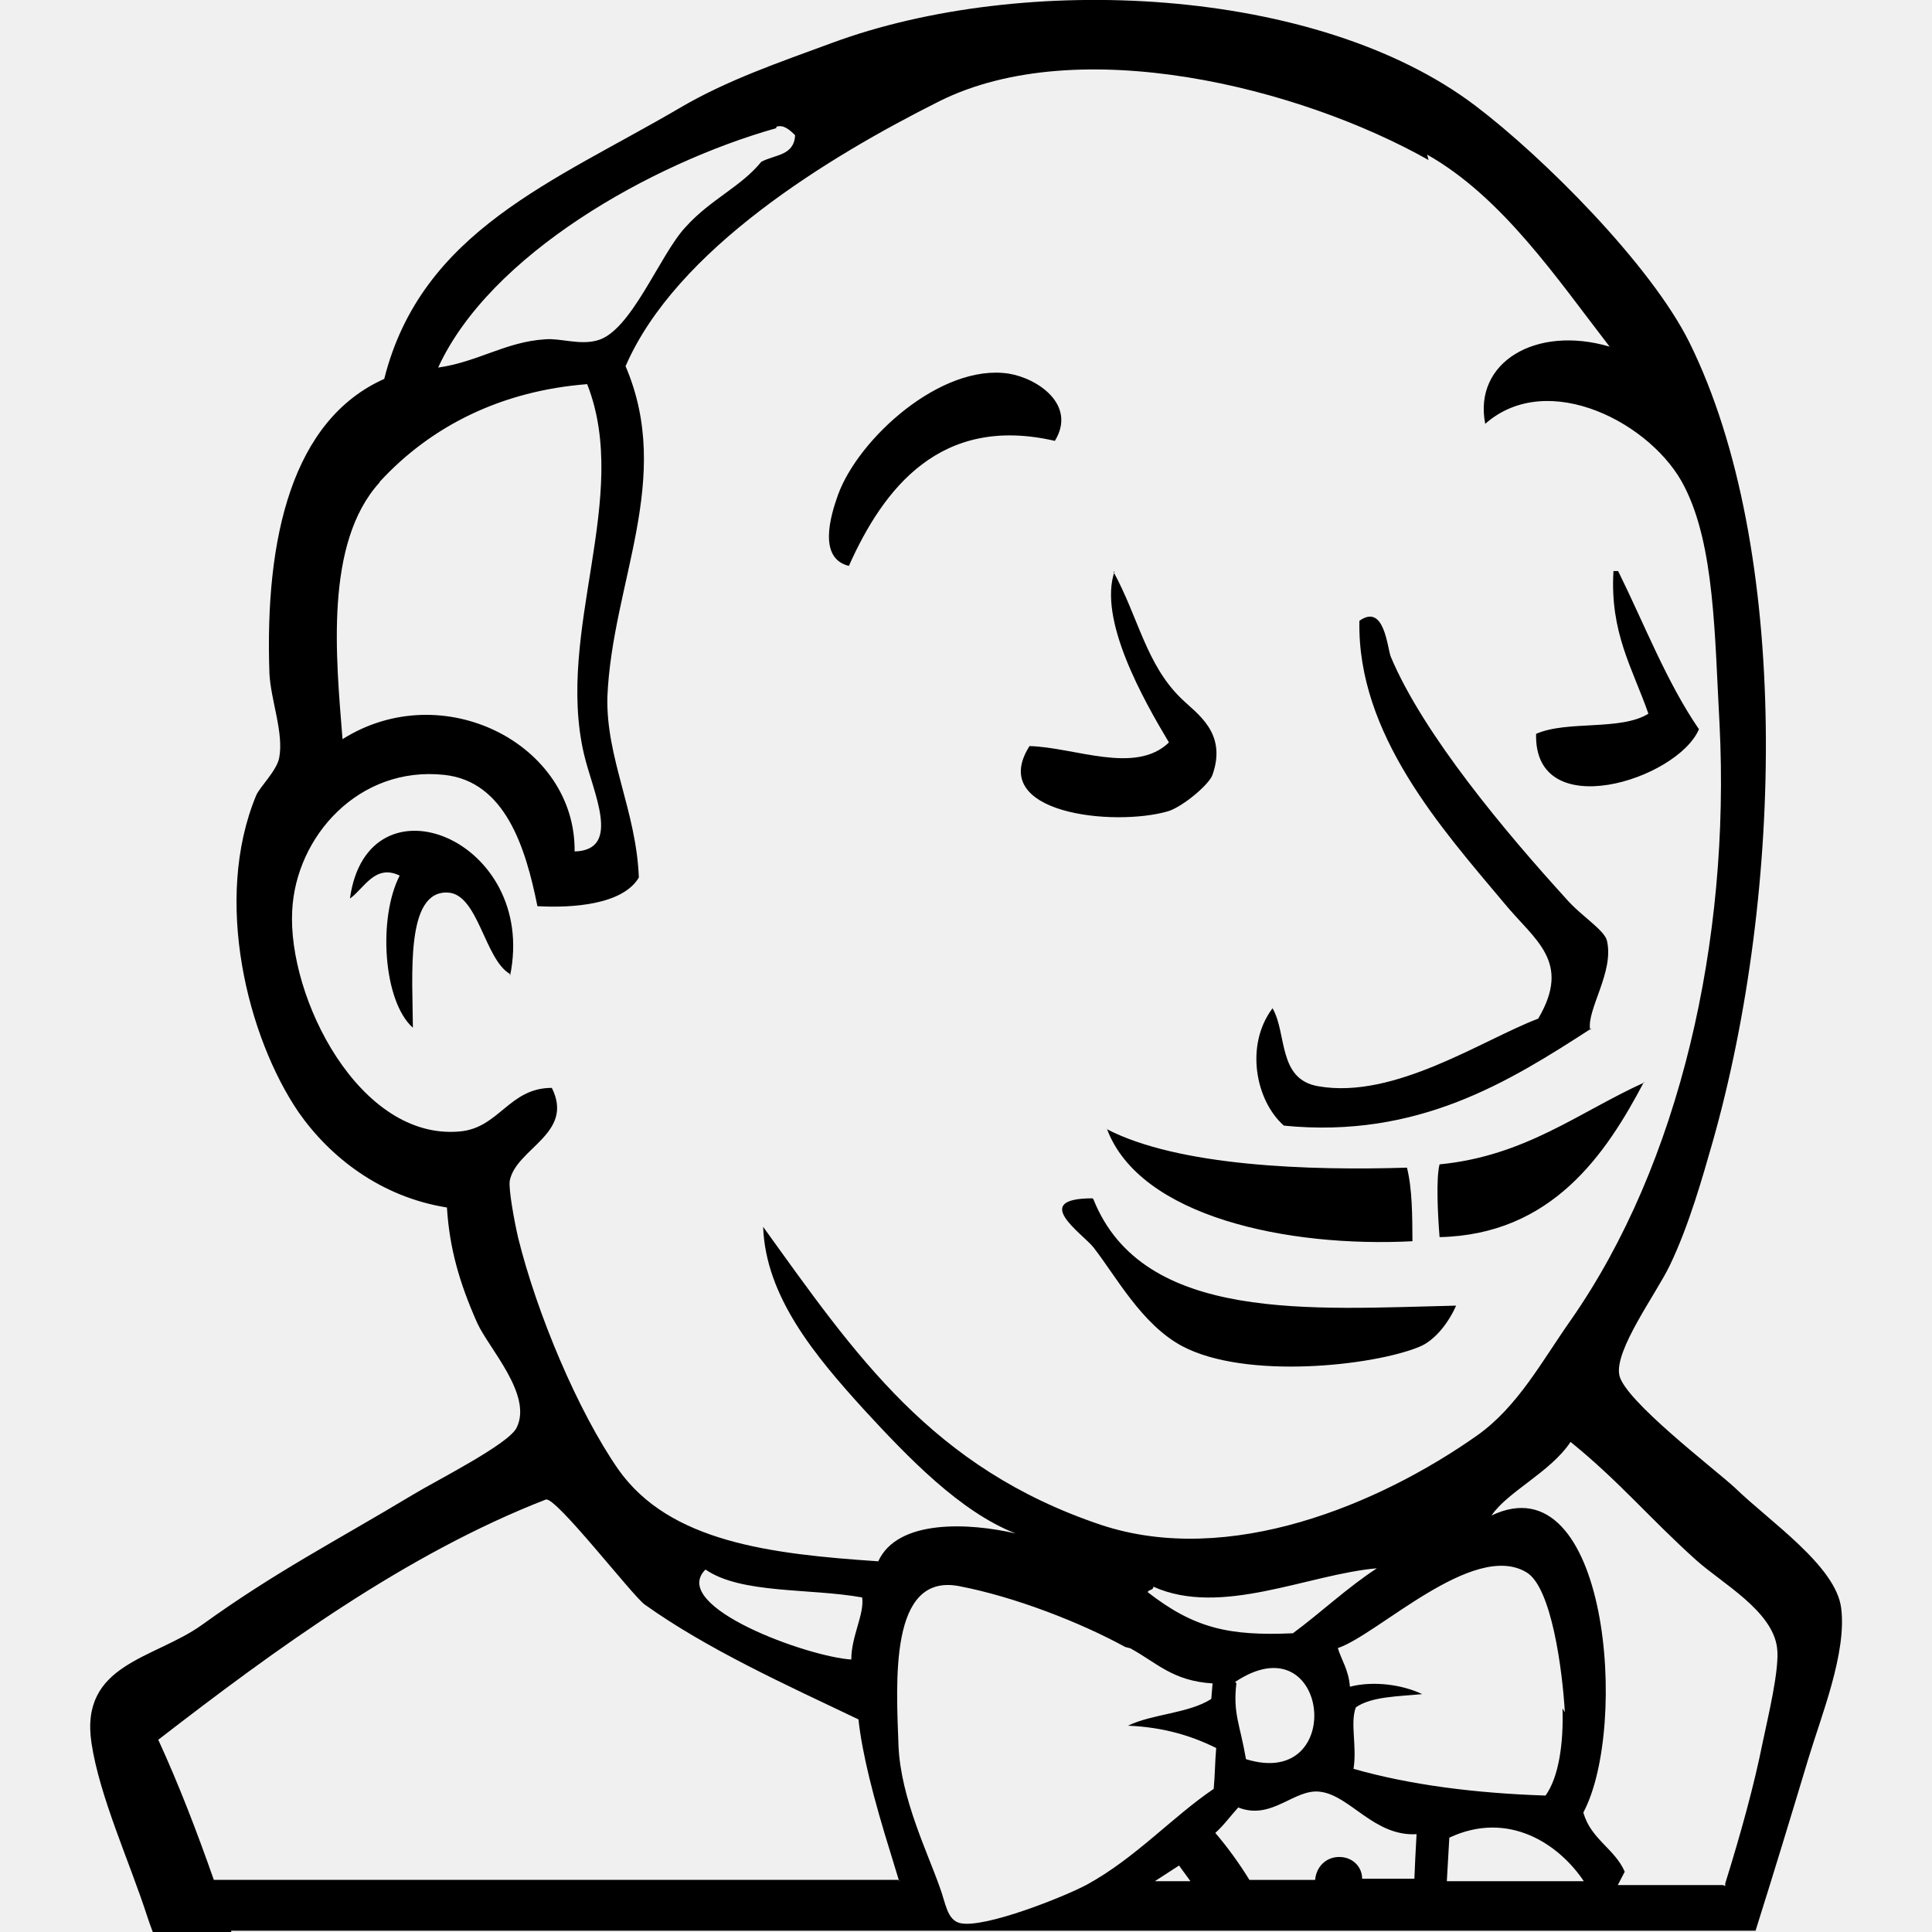
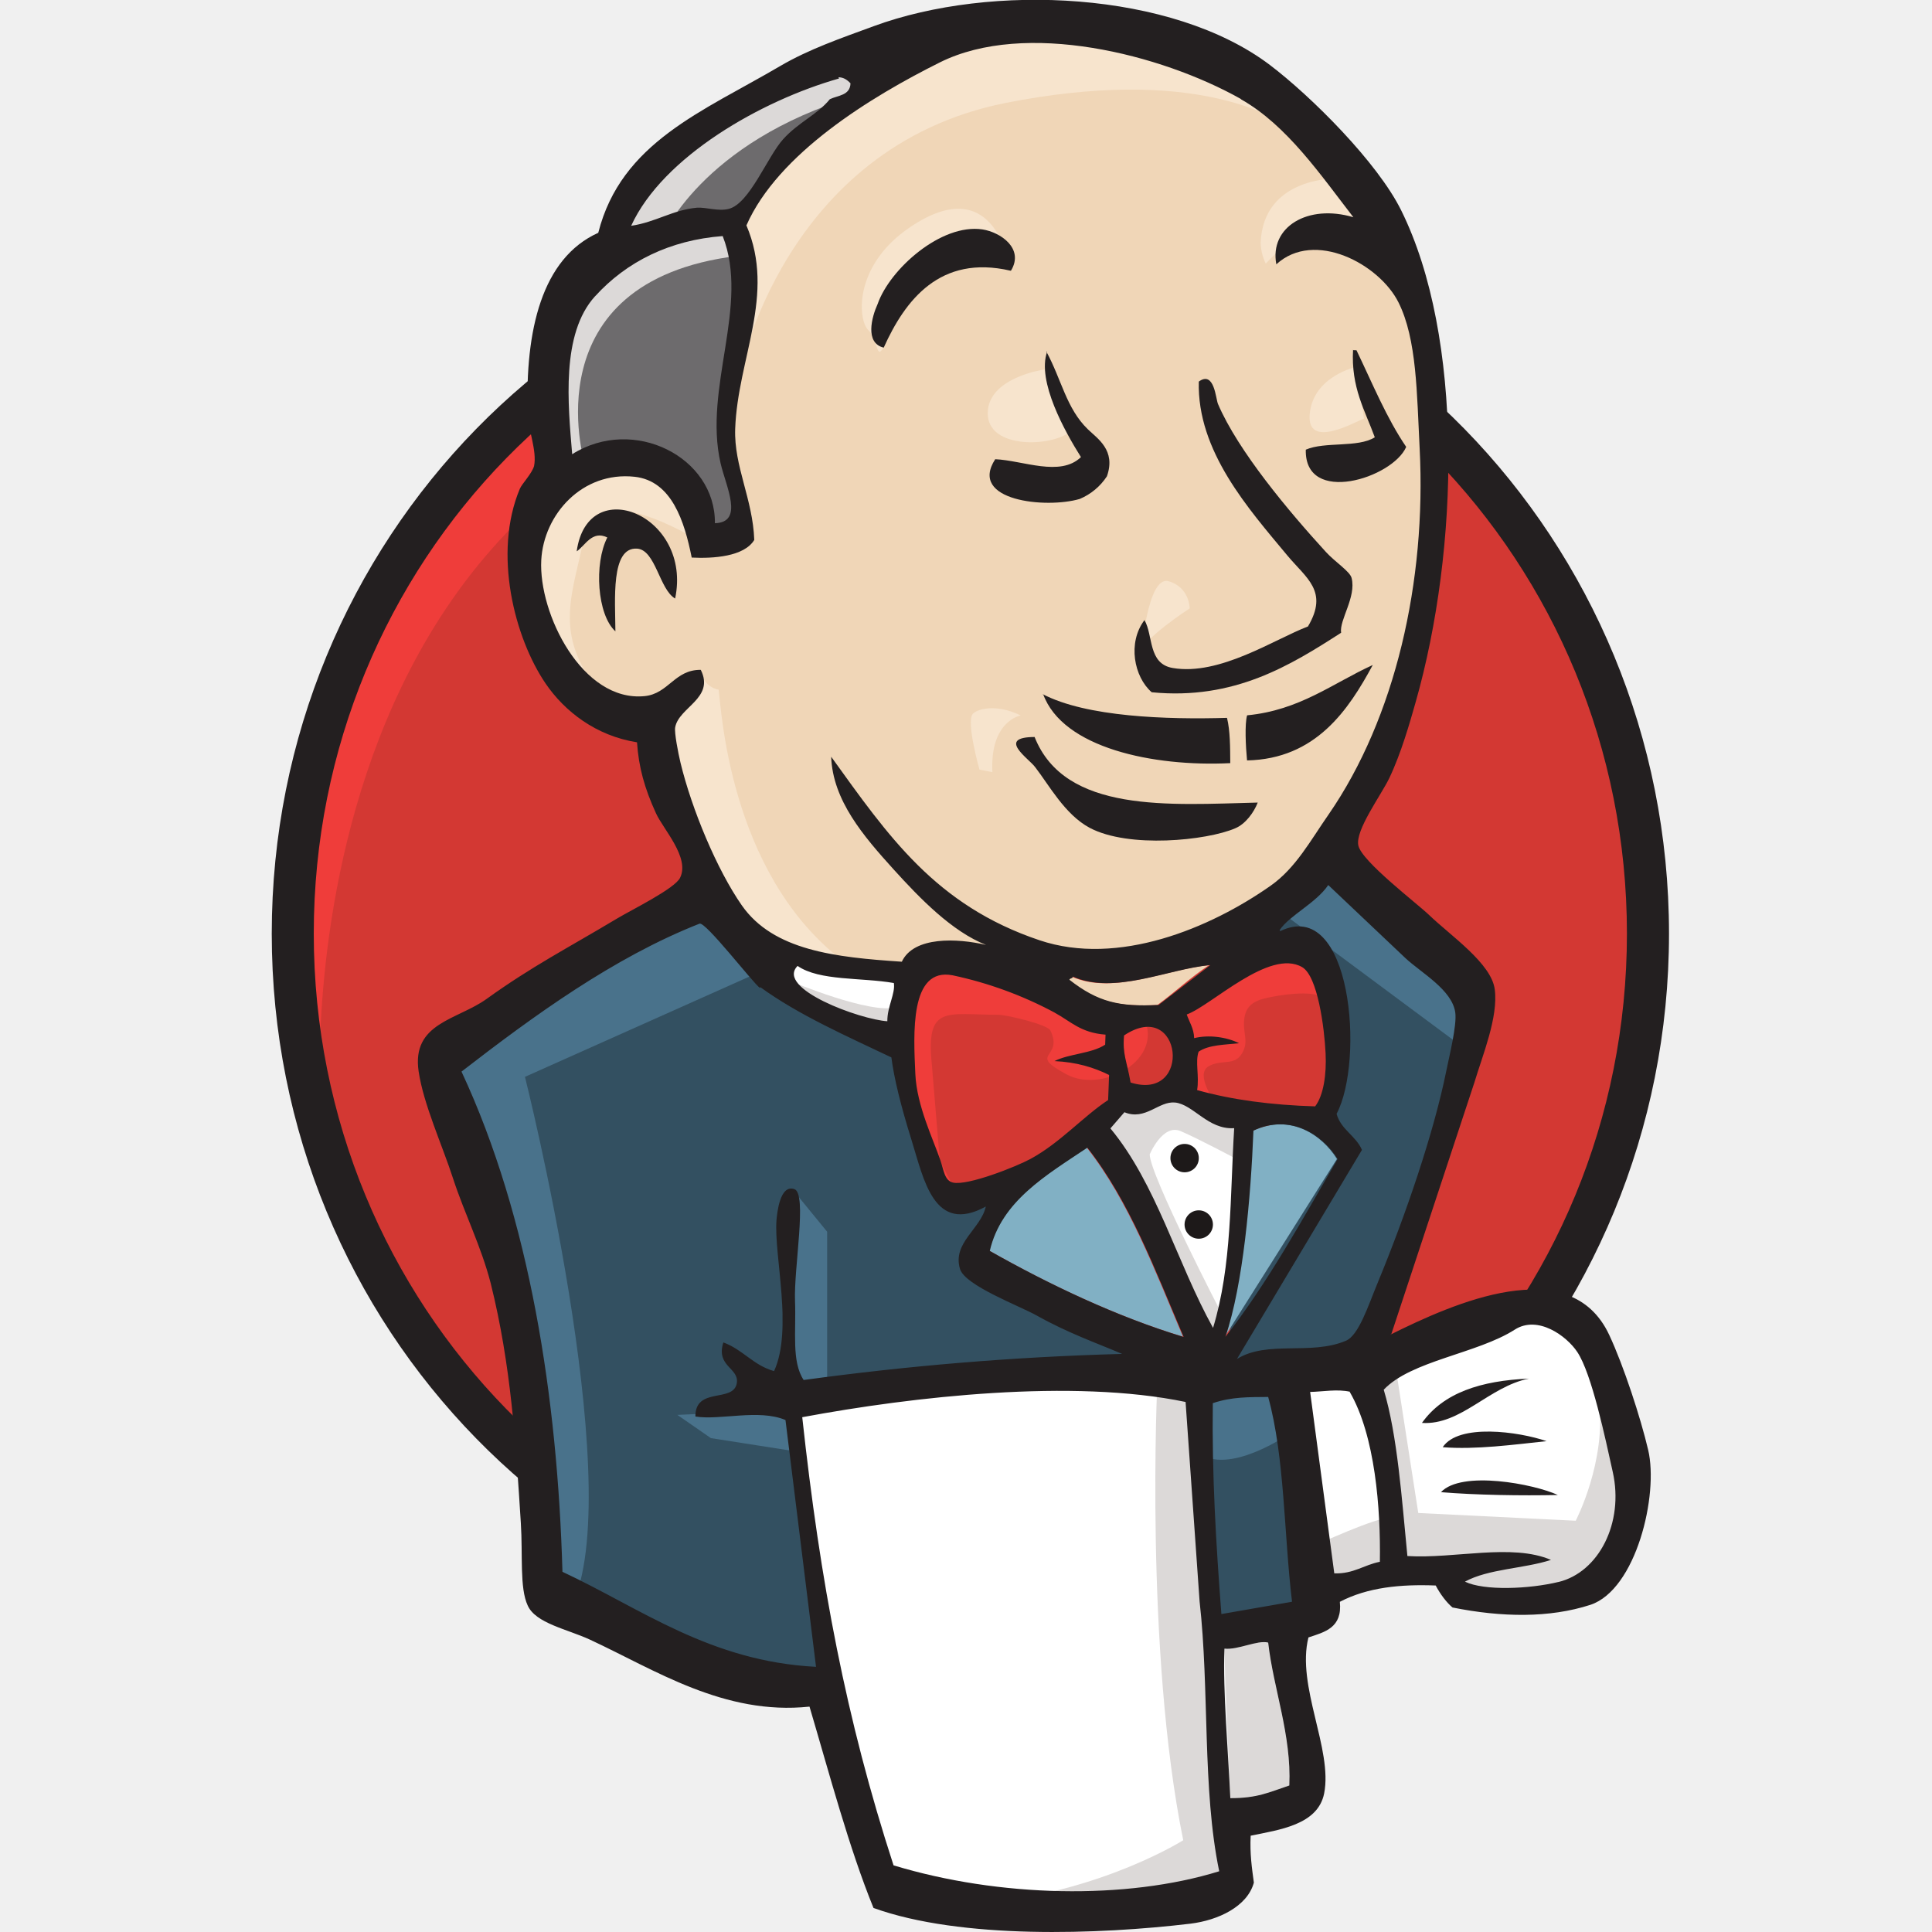
- <svg xmlns="http://www.w3.org/2000/svg" role="img" viewBox="0 0 24 24">
-   <path d="M2.873 24h-.975c-.025-.066-.049-.131-.07-.197-.215-.666-.594-1.49-.692-2.154-.146-.984.78-1.039 1.374-1.465.915-.66 1.635-1.025 2.627-1.621.295-.178 1.182-.623 1.281-.828.201-.408-.345-.982-.49-1.301-.225-.506-.345-.936-.376-1.434-.824-.131-1.455-.627-1.844-1.185-.63-.925-1.066-2.635-.525-3.936.045-.103.254-.305.285-.463.06-.309-.105-.72-.121-1.049-.06-1.692.285-3.15 1.426-3.66.463-1.84 2.113-2.453 3.673-3.367.581-.342 1.224-.562 1.89-.807 2.372-.877 6.028-.712 7.995.783.836.633 2.176 1.971 2.656 2.939 1.262 2.555 1.17 6.826.287 9.935-.121.421-.291 1.032-.533 1.533-.168.349-.689 1.05-.625 1.36.064.314 1.189 1.17 1.432 1.395.434.422 1.26.975 1.324 1.5.07.557-.248 1.336-.41 1.875-.217.721-.436 1.441-.654 2.131H2.871l.002.016zm11.104-3.541c-.545-.299-1.361-.621-2.065-.756-.869-.164-.779 1.188-.75 1.994.03.643.361 1.316.511 1.744.075.197.089.41.255.449.3.068 1.29-.326 1.575-.479.6-.328 1.064-.844 1.574-1.189.016-.17.016-.34.031-.508-.301-.148-.645-.258-1.096-.277.314-.15.75-.15 1.035-.332l.016-.193c-.496-.031-.689-.254-1.021-.436l-.065-.017zm7.455 2.936c.193-.619.359-1.221.465-1.752.059-.287.215-.918.178-1.176-.059-.459-.684-.799-1.004-1.086-.584-.525-.951-.975-1.561-1.469-.248.375-.779.615-.982.914 1.447-.689 1.709 2.625 1.141 3.689.09.33.391.451.514.736l-.086.166h1.289c.014 0 .031 0 .045.014l.001-.036zm-6.635-.012c-.049-.074-.1-.135-.15-.209l-.301.195h.451v.014zm2.771 0c.008-.209.018-.404.029-.598-.529.029-.824-.48-1.195-.527-.324-.045-.6.361-1.02.195-.096.105-.184.227-.285.316.154.18.295.375.424.584h.816c.014-.164.135-.285.299-.285.166 0 .285.121.285.27h.66l-.013.045zm2.116 0c-.314-.479-.947-.898-1.68-.555l-.031.541h1.711v.014zm-8.51 0l-.105-.344c-.225-.721-.359-1.26-.405-1.68-.914-.436-1.875-.871-2.654-1.426-.15-.105-1.109-1.35-1.23-1.305-1.739.676-3.359 1.859-4.814 2.984.256.557.48 1.141.69 1.74h8.505l.013.031zm8.265-2.113c-.029-.512-.164-1.561-.48-1.74-.66-.391-1.846.779-2.34.943.045.15.135.271.15.48.285-.074.645-.029.898.092-.299.029-.629.029-.824.164-.074.195.016.48-.029.764.689.197 1.5.303 2.385.332.164-.227.225-.645.211-1.082l.029.047zm-4.08-.36c-.045.375.045.51.119.943 1.26.391 1.035-1.74-.135-.959l.016.016zM8.761 19.5c-.45.457 1.271 1.082 1.814 1.115 0-.291.165-.564.135-.771-.649-.117-1.502-.041-1.945-.346l-.004.002zm5.565.215c0 .043-.061.029-.068.064.58.451 1.014.545 1.803.51.354-.262.67-.563 1.043-.807-.855.074-1.932.607-2.775.229l-.003.004zm3.42-17.727c-1.605-.906-4.35-1.591-6.076-.731-1.38.692-3.27 1.841-3.899 3.292.6 1.402-.166 2.686-.226 4.109-.018.758.36 1.42.391 2.243-.2.338-.825.38-1.26.356-.146-.729-.401-1.549-1.155-1.631-1.064-.115-1.845.765-1.891 1.684-.06 1.079.834 2.864 2.086 2.745.488-.046.608-.541 1.139-.541.285.57-.445.75-.523 1.155-.016.105.059.511.104.705.233.944.744 2.159 1.245 2.88.635.9 1.884 1.051 3.229 1.141.24-.525 1.125-.48 1.706-.346-.691-.27-1.336-.945-1.875-1.529-.615-.676-1.23-1.41-1.261-2.28 1.155 1.604 2.1 2.999 4.201 3.704 1.59.525 3.449-.254 4.664-1.109.51-.359.811-.93 1.17-1.439 1.35-1.936 1.98-4.71 1.846-7.395-.061-1.111-.061-2.221-.436-2.955-.389-.781-1.695-1.471-2.475-.781-.15-.764.629-1.229 1.545-.959-.66-.855-1.336-1.859-2.266-2.385l.017.067zm-4.164 12.908c.615 1.544 2.725 1.363 4.506 1.323-.084.194-.256.435-.465.515-.57.232-2.146.408-2.938-.012-.506-.271-.824-.873-1.102-1.227-.137-.172-.795-.608-.012-.609l.011.01zm.164-.871c.893.465 2.52.518 3.732.48.066.268.066.594.068.914-1.551.08-3.387-.304-3.795-1.395h-.005zm6.676-.585c-.473.9-1.145 1.897-2.539 1.928-.023-.284-.045-.735 0-.904 1.064-.103 1.727-.646 2.543-1.017l-.004-.007zm-.649-.667c-1.02.66-2.154 1.375-3.824 1.21-.352-.31-.486-1.001-.141-1.458.182.313.061.885.57.969.945.166 2.039-.578 2.73-.84.42-.712-.045-.975-.42-1.432-.781-.931-1.83-2.1-1.801-3.51.314-.225.346.345.391.449.404.961 1.424 2.176 2.174 3 .18.211.48.391.51.525.092.389-.254.854-.209 1.109l.02-.022zm-13.44-.675c-.314-.184-.393-.99-.768-1.01-.535-.03-.438 1.049-.436 1.679-.37-.329-.435-1.364-.164-1.89-.308-.15-.445.165-.618.285.22-1.59 2.34-.734 1.989.96l-.003-.024zM4.714 5.994c-.685.756-.54 2.174-.459 3.188 1.244-.785 2.898.06 2.883 1.395.595-.016.223-.744.115-1.215-.353-1.529.592-3.188.041-4.59-1.064.083-1.939.519-2.578 1.214l-.002.008zm9.12 1.113c.307.562.404 1.148.84 1.57.195.191.574.424.387.951-.045.121-.365.391-.551.45-.674.195-2.254.03-1.721-.81.563.015 1.314.359 1.732-.045-.314-.525-.885-1.53-.674-2.13l-.013.014zm6.199-.013h.068c.33.668.6 1.375 1.004 1.965-.27.629-2.053 1.19-2.023.057.389-.17 1.049-.035 1.395-.25-.193-.556-.48-1.006-.434-1.771l-.01-.001zm-6.928-1.617c-1.422-.33-2.131.592-2.56 1.553-.384-.094-.231-.615-.135-.883.255-.701 1.28-1.633 2.119-1.506.359.057.848.386.576.834v.002zM9.643 1.592c-1.56.44-3.56 1.574-4.2 2.974.495-.07.84-.321 1.33-.351.186-.016.428.074.641.015.424-.104.78-1.065 1.102-1.409.311-.346.685-.497.941-.811.166-.09.408-.074.42-.33-.074-.075-.15-.135-.233-.105v.017z" />
+ <svg xmlns="http://www.w3.org/2000/svg" width="64" height="64" viewBox="0 0 32 32">
+   <style>.B{fill-rule:evenodd}.C{fill:#dcd9d8}.D{fill:#d33833}.E{fill:#231f20}.F{fill:#f7e4cd}.G{stroke:#d33833}.H{stroke-width:.257}</style>
+   <path d="M27.295 15.42c0 6.34-5.025 11.48-11.223 11.48S4.85 21.76 4.85 15.42 9.874 3.94 16.072 3.94s11.223 5.14 11.223 11.48" class="B D" />
+   <path d="M5.306 18.263S4.494 6.292 15.524 5.95l-.77-1.283-5.986 2-1.7 1.967-1.496 2.865-.855 3.335.257 2.223" fill="#ef3d3a" />
+   <path d="M8.385 7.59c-1.97 2.015-3.188 4.797-3.188 7.874s1.22 5.86 3.188 7.873 4.685 3.257 7.687 3.257 5.717-1.243 7.687-3.257 3.188-4.797 3.188-7.873-1.22-5.86-3.188-7.874-4.685-3.257-7.687-3.257-5.717 1.243-7.687 3.257zm-.498 16.235c-2.093-2.14-3.386-5.098-3.386-8.36s1.294-6.22 3.386-8.36 4.988-3.468 8.185-3.467 6.093 1.327 8.185 3.467 3.387 5.098 3.387 8.36-1.294 6.22-3.387 8.36-4.988 3.467-8.185 3.467-6.093-1.327-8.185-3.467" class="E" />
+   <g class="B">
+     <path d="M20.796 15.484l-1.7.257-2.31.257-1.496.043-1.454-.043-1.112-.342-.983-1.07-.77-2.18-.17-.47-1.026-.342-.6-.983L8.74 9.2l.47-1.24 1.112-.385.898.428.428.94.513-.086.17-.214-.17-.983-.043-1.24.257-1.7-.01-.977.78-1.246 1.368-.983L16.905.477l2.65.385 2.31 1.667 1.07 1.7.684 1.24.17 3.078-.513 2.65-.94 2.35-.898 1.24" fill="#f0d6b7" />
+     <path d="M19.342 22.88l-6.114.257v1.026l.513 3.59-.257.3L9.21 26.6l-.3-.513-.428-4.83-.983-2.907-.214-.684 3.42-2.35 1.07-.428.94 1.154.812.727.94.3.427.128.513 2.223.385.47.983-.342-.684 1.325 3.72 1.753-.47.257" fill="#335061" />
+     <path d="M9.21 7.96l1.112-.385.898.428.428.94.513-.086.128-.513-.257-.983.257-2.352-.214-1.283.77-.898 1.667-1.325-.47-.64-2.352 1.154-.983.77-.556 1.197-.855 1.154-.257 1.368.17 1.454" fill="#6d6b6d" />
+     <path d="M10.962 3.94s.64-1.582 3.207-2.35.128-.556.128-.556l-2.78 1.07-1.07 1.07-.47.855.983-.086M9.68 7.66s-.898-2.993 2.523-3.42l-.128-.513-2.35.556-.684 2.223.17 1.454.47-.3" class="C" />
+     <path d="M11.048 11.636l.56-.542a.36.36 0 0 0 .295.329c.043.3.17 2.993 2 4.447.168.133-1.368-.214-1.368-.214l-1.368-2.138m7.738-2.695s.1-1.296.45-1.196.35.45.35.45-.848.548-.798.748" class="F" />
+   </g>
+   <path d="M22.464 6.077s-.705.15-.77.77.77.128.898.086M17.3 6.12s-.94.128-.94.727 1.07.556 1.368.3" class="F" />
+   <g class="B">
+     <path d="M11.475 8.9S9.85 7.916 9.68 8.857s-.556 1.625.257 2.608l-.556-.17-.513-1.325-.17-1.283.983-1.026 1.112.086.64.513.043.64m.77-2.694s.727-3.762 4.404-4.5c3.027-.598 4.617.128 5.216.812 0 0-2.694-3.206-5.26-2.223s-4.446 2.8-4.406 3.943l.043 1.967m9.92-3.25s-1.24-.043-1.283 1.07a.86.86 0 0 0 .085.342s.984-1.112 1.582-.513m-5.813.628s-.213-1.706-1.668-.714c-.94.64-.855 1.54-.684 1.7s.125.515.255.28.087-1.006.558-1.22 1.24-.453 1.54-.055" class="F" />
+     <path d="M12.715 16.04l-4.02 1.796s1.667 6.627.812 8.68l-.6-.214-.043-2.523L7.756 19l-.47-1.325 4.2-2.822 1.24 1.197m.404 3.655l.57.696v2.565h-.684l-.085-2c0-.214.085-.983.085-.983m.127 3.367l-1.924.085.556.385 1.368.214" fill="#49728b" />
+     <g fill="#335061">
+       <path d="M19.727 22.923l1.582-.043.385 3.934-1.625.214-.342-4.104" />
+       <path d="M20.155 22.923l2.394-.128.983-2.608c0-.128.855-3.59.855-3.59l-1.924-2.01-.385-.342-1.026 1.026v3.976l-.898 3.677" />
+     </g>
+     <path d="M21.224 22.624l-1.496.3.214 1.197c.556.257 1.496-.428 1.496-.428m-.172-8.55l2.993 2.223.086-1.026-2.266-2.095-.812.898" fill="#49728b" />
+     <path d="M14.627 31.346l-.885-3.592-.44-2.65-.073-1.967 4.006-.213h2.493l-.227 4.5.385 3.463-.043.64-3.25.257-1.967-.428" fill="#fff" />
+     <path d="M19.17 22.88s-.214 4.447.428 7.6c0 0-1.283.812-3.164 1.026l3.59-.128.428-.257-.513-7.012-.128-1.497" class="C" />
+     <path d="M21.767 26.472l1.667-.47 3.164-.17.47-1.454-.855-2.523-.983-.128-1.368.428-1.313.64-.697-.128-.543.213" fill="#fff" />
+     <path d="M21.737 25.616s1.112-.513 1.283-.47l-.47-2.352.556-.214.385 2.48 2.608.128s.513-.983.385-2l.47 1.368.043.77-.684 1.026-.77.17-1.283-.043-.428-.556-1.496.214-.47.17" class="C" />
+   </g>
+   <path d="M20.056 22.58l-.94-2.394-.983-1.41s.214-.6.513-.6h.983l.94.342-.085 1.582-.428 2.48" fill="#fff" />
+   <path d="M20.24 21.77s-1.197-2.31-1.197-2.65c0 0 .214-.513.513-.385s.94.47.94.47v-.812l-1.454-.3-.983.128 1.667 3.934.342.043" class="B C" />
+   <path d="M15.01 16.125l-1.184-.13-1.112-.342v.385l.543.6 1.7.77" fill="#fff" />
+   <g class="B">
+     <path d="M13.1 16.254s1.325.556 1.753.428l.043.513-1.197-.256-.727-.513.128-.17" class="C" />
+     <path d="M21.762 18.323c-.725-.02-1.38-.107-1.955-.27.04-.235-.034-.466.025-.636.16-.115.428-.113.67-.14-.21-.103-.503-.143-.744-.084-.006-.163-.08-.264-.123-.392.408-.146 1.37-1.1 1.912-.784.258.15.368 1.01.388 1.426.017.346-.03.696-.173.88" class="D" />
+   </g>
+   <path d="M21.762 18.323c-.725-.02-1.38-.107-1.955-.27.04-.235-.034-.466.025-.636.16-.115.428-.113.67-.14-.21-.103-.503-.143-.744-.084-.006-.163-.08-.264-.123-.392.408-.146 1.37-1.1 1.912-.784.258.15.368 1.01.388 1.426.017.346-.03.696-.173.88z" fill="none" class="G H" />
+   <path d="M18.293 17.137l-.006.166c-.227.15-.592.147-.84.272.366.016.655.104.905.23l-.016.415c-.415.284-.794.708-1.283.974-.23.126-1.042.45-1.288.393-.14-.032-.152-.205-.207-.368-.118-.35-.39-.903-.415-1.428-.03-.663-.097-1.773.617-1.637a6.38 6.38 0 0 1 1.692.619c.273.15.43.333.844.365" class="B D" />
+   <path d="M18.293 17.137l-.006.166c-.227.15-.592.147-.84.272.366.016.655.104.905.23l-.016.415c-.415.284-.794.708-1.283.974-.23.126-1.042.45-1.288.393-.14-.032-.152-.205-.207-.368-.118-.35-.39-.903-.415-1.428-.03-.663-.097-1.773.617-1.637a6.38 6.38 0 0 1 1.692.619c.273.15.43.333.844.365z" fill="none" class="G H" />
+   <path d="M18.705 17.928c-.063-.36-.137-.464-.108-.78.963-.642 1.143 1.102.108.78" class="B D" />
+   <path d="M18.705 17.928c-.063-.36-.137-.464-.108-.78.963-.642 1.143 1.102.108.78z" fill="none" class="G H" />
+   <path d="M20.1 18.22s-.3-.428-.086-.556.428 0 .556-.214 0-.342.043-.6.257-.3.47-.342.812-.128.898.086l-.257-.77-.513-.17-1.625.94-.086.47v.94m-3.9 1.626l-.166-2c-.1-.995.24-.822 1.102-.822.132 0 .8.157.86.257.233.476-.4.37.27.73.556.303 1.538-.184 1.313-.858-.126-.15-.655-.047-.845-.145l-1.002-.52c-.425-.22-1.407-.542-1.86-.234-1.148.78.072 2.732.482 3.546" fill="#ef3d3a" class="B" />
+   <path d="M16.735 4.483c-1.165-.27-1.744.488-2.098 1.275-.315-.076-.2-.505-.1-.724.2-.574 1.05-1.337 1.736-1.234.296.045.696.315.472.683M22.413 5.8l.055.002c.263.547.5 1.127.823 1.6-.223.518-1.685.977-1.663.046.316-.138.862-.028 1.143-.205-.162-.445-.396-.824-.36-1.453m-5.08.034c.25.458.33.94.686 1.285.16.156.47.346.317.78a1 1 0 0 1-.45.375c-.555.164-1.85.034-1.4-.658.46.02 1.076.298 1.42-.035-.264-.42-.733-1.255-.56-1.746m4.87 4.655c-.836.537-1.768 1.12-3.138.986-.293-.254-.404-.82-.12-1.195.148.254.055.723.468.793.777.133 1.682-.475 2.24-.688.347-.585-.03-.8-.342-1.176-.64-.77-1.497-1.726-1.466-2.88.258-.187.28.286.318.372.334.78 1.174 1.78 1.787 2.45.15.165.4.323.426.432.08.317-.207.696-.174.907m-11.03-.567c-.262-.15-.324-.808-.632-.827-.44-.027-.36.855-.358 1.37-.303-.275-.356-1.12-.134-1.555-.253-.124-.367.137-.507.23.18-1.312 1.92-.6 1.63.783m11.555 1.1c-.4.74-.94 1.556-2.082 1.58-.023-.24-.04-.603.001-.747.873-.084 1.412-.528 2.08-.833m-5.47.48c.728.383 2.067.424 3.057.395.053.217.052.485.054.75-1.273.063-2.777-.25-3.1-1.145m-.14.714c.504 1.265 2.235 1.12 3.695 1.084-.064.164-.204.358-.377.428-.468.2-1.758.335-2.407-.01-.412-.22-.676-.714-.902-1.004-.1-.14-.652-.498-.008-.5" class="E B" />
+   <path d="M22.144 19.196l-1.858 2.945c.294-.864.42-2.31.464-3.414.615-.288 1.142.065 1.394.47" fill="#81b0c4" class="B" />
+   <path d="M25.324 22.834c-.662.132-1.127.776-1.772.734.355-.5.976-.7 1.772-.734m.292 1.036c-.54.057-1.173.144-1.72.1.26-.396 1.257-.26 1.72-.1m.187.892c-.606.013-1.36.001-1.936-.047.34-.366 1.543-.136 1.936.047" class="E B" />
+   <path d="M21.003 27.206c.087.76.39 1.533.35 2.366-.335.113-.528.212-.977.21l-.098-2.467c.22.015.547-.158.724-.1" class="B C" />
+   <path d="M20.026 15.986c-.304.2-.564.447-.856.66-.648.032-1.002-.045-1.478-.417.008-.03.056-.017.057-.053.694.31 1.576-.126 2.277-.19" fill="#f0d6b7" class="B" />
+   <path d="M16.383 20.716c.19-.826.938-1.254 1.616-1.71.7.89 1.126 2.03 1.595 3.134-1.108-.334-2.24-.876-3.21-1.425" fill="#81b0c4" class="B" />
+   <path d="M20.28 27.316c-.028.675.066 1.76.098 2.467.45.001.642-.098.977-.21.038-.834-.264-1.605-.35-2.366-.177-.047-.503.125-.724.1zm-6.992-3.84c.296 2.722.725 5 1.512 7.42 1.746.53 3.85.576 5.394.098-.283-1.36-.16-3.017-.325-4.47l-.232-3.303c-1.87-.39-4.513-.09-6.348.252zm6.8-.235c-.016 1.17.052 2.322.142 3.493l1.17-.204c-.135-1.127-.12-2.395-.395-3.392-.32.003-.6-.004-.918.103zm2.277-.188c-.213-.05-.46-.002-.665.002l.4 3.005c.32.01.49-.14.755-.192.014-.878-.077-2.088-.5-2.815zm3.448 3.15c.668-.162 1.087-.98.9-1.82-.125-.564-.348-1.627-.587-1.988-.176-.267-.655-.617-1.037-.372-.622.398-1.717.514-2.17.995.227.757.298 1.796.392 2.755.777.048 1.732-.214 2.378.064-.45.146-1.036.147-1.425.36.318.154 1.064.123 1.55.005zm-6.208-4.06c-.47-1.103-.895-2.246-1.595-3.134-.678.455-1.425.883-1.616 1.71.97.55 2.103 1.09 3.21 1.425zm1.156-3.415c-.044 1.103-.17 2.55-.464 3.414.7-.893 1.267-1.933 1.858-2.945-.252-.404-.78-.757-1.394-.47zm-1.3-.466c-.266-.03-.49.305-.837.16l-.232.268c.763.92 1.1 2.224 1.7 3.304.316-1.038.28-2.175.35-3.308-.434.028-.675-.393-.98-.425zm-.843-1.112c-.028.315.045.418.108.78 1.035.324.854-1.42-.108-.78zm-1.148-.377a6.38 6.38 0 0 0-1.692-.619c-.714-.137-.647.974-.617 1.637.024.525.297 1.08.415 1.428.056.163.068.335.207.368.246.057 1.057-.267 1.288-.393.49-.267.868-.7 1.283-.974l.016-.415c-.25-.124-.538-.213-.905-.23.25-.125.614-.123.84-.272l.006-.166c-.414-.032-.57-.216-.844-.365zm-4.26-.774c-.37.376 1.038.888 1.487.916-.003-.238.136-.462.108-.633-.533-.094-1.233-.032-1.594-.283zm4.56.176c-.002.037-.05.023-.057.053.476.372.83.45 1.478.417l.856-.66c-.7.063-1.583.498-2.277.19zm4.186 1.27c-.02-.418-.13-1.276-.388-1.426-.542-.316-1.505.638-1.912.784.044.128.118.23.123.392.24-.06.535-.02.744.084-.242.027-.5.025-.67.14-.06.17.014.4-.025.636.574.162 1.23.248 1.955.27.14-.183.19-.533.173-.88zm-9.37-1.082c-.116-.083-.903-1.106-1-1.064-1.423.56-2.753 1.53-3.942 2.45 1.134 2.432 1.59 5.413 1.672 8.285 1.3.607 2.44 1.483 4.2 1.574l-.506-4.088c-.443-.187-1.078.008-1.492-.058-.004-.5.633-.22.686-.554.04-.254-.35-.273-.223-.673.324.118.494.378.84.475.316-.69-.004-1.912.04-2.5.01-.108.054-.6.297-.514.215.076-.012 1.31.01 1.855.02.503-.06 1 .143 1.306 1.703-.232 3.433-.382 5.275-.432-.405-.174-.887-.34-1.415-.636-.286-.16-1.188-.497-1.27-.77-.132-.433.346-.664.427-1.035-.86.47-1.027-.45-1.23-1.1-.184-.59-.29-1.03-.334-1.37-.74-.353-1.532-.7-2.17-1.163zm8.617-.94c1.186-.575 1.4 2.15.935 3.026.072.262.32.362.42.597l-2.07 3.463c.502-.313 1.22-.056 1.8-.3.216-.085.372-.58.536-.975.45-1.088.922-2.46 1.132-3.5.047-.237.177-.752.148-.963-.052-.377-.563-.657-.824-.9l-1.28-1.212c-.203.3-.638.5-.804.744zM9.855 4.908c-.565.622-.447 1.786-.378 2.615 1.02-.642 2.376.05 2.364 1.143.488-.013.182-.61.094-.993-.288-1.254.486-2.616.035-3.763-.875.066-1.593.424-2.114.998zM13.897 1.3c-1.28.362-2.918 1.292-3.443 2.44.407-.06.69-.264 1.09-.3.152-.01.35.064.525.02.347-.086.64-.865.903-1.155.256-.283.563-.404.773-.662.135-.065.335-.06.342-.263-.06-.063-.12-.1-.2-.1zm6.657.34C19.227.893 16.98.33 15.568 1.033c-1.14.568-2.68 1.508-3.205 2.7.49 1.15-.145 2.203-.186 3.37-.022.62.292 1.163.316 1.84-.168.277-.68.31-1.036.292-.12-.598-.33-1.27-.944-1.338-.87-.095-1.508.626-1.548 1.38-.047.886.68 2.355 1.712 2.253.398-.04.496-.44.93-.435.235.47-.363.617-.424.952-.016.087.05.426.088.585.187.774.605 1.775 1.016 2.364.522.747 1.546.86 2.65.933.197-.424.922-.39 1.395-.278-.566-.224-1.093-.768-1.53-1.25-.5-.552-1.01-1.145-1.035-1.867.947 1.314 1.73 2.462 3.452 3.04 1.303.437 2.826-.2 3.827-.904.416-.292.664-.756.96-1.18 1.105-1.6 1.62-3.86 1.508-6.06-.047-.907-.045-1.81-.35-2.42-.318-.638-1.394-1.21-2.024-.632-.117-.62.524-1.004 1.276-.78-.536-.692-1.1-1.524-1.862-1.954zm2.473 20.467c1.037-.516 2.975-1.388 3.626.002.24.512.522 1.378.646 1.907.176.746-.2 2.314-.957 2.565-.677.22-1.468.208-2.284.044-.096-.08-.203-.22-.278-.364-.583-.023-1.128.03-1.588.27.044.43-.248.5-.52.59-.203.803.405 1.852.26 2.584-.104.522-.746.602-1.217.7-.015.3.02.532.053.777-.108.397-.592.624-1.05.68-1.508.18-3.798.263-5.25-.26-.405-.993-.724-2.2-1.06-3.335-1.415.15-2.56-.61-3.638-1.11-.374-.173-.9-.27-1.03-.566-.135-.288-.08-.84-.113-1.36-.085-1.33-.16-2.615-.5-3.978-.158-.612-.433-1.15-.625-1.74-.177-.546-.487-1.22-.568-1.766-.12-.807.64-.852 1.126-1.202.75-.54 1.34-.84 2.155-1.328.24-.145.968-.5 1.05-.68.164-.334-.282-.805-.4-1.067-.19-.414-.287-.766-.314-1.175-.683-.108-1.2-.514-1.513-.972-.517-.758-.876-2.16-.428-3.227.035-.084.2-.25.236-.378.05-.254-.096-.592-.105-.862-.047-1.387.235-2.58 1.168-3 .38-1.5 1.735-2.01 3.013-2.762.478-.28 1.004-.46 1.548-.66 1.95-.718 4.944-.583 6.563.642.686.52 1.784 1.615 2.176 2.41 1.037 2.095.963 5.597.238 8.146-.097.342-.24.845-.436 1.256-.138.287-.565.86-.513 1.115.053.262.975.962 1.173 1.153.356.343 1.032.8 1.087 1.232.06.46-.203 1.092-.336 1.537l-1.38 4.18" class="B E" />
+   <path d="M16.107 11.83c.056-.075.366-.19.8.02 0 0-.513.086-.47.94l-.214-.043s-.22-.776-.114-.918" class="B F" />
+   <path d="M19.856 19.182c0 .13-.105.235-.235.235s-.235-.105-.235-.235.105-.235.235-.235.235.105.235.235m.234 1.1c0 .13-.105.235-.235.235s-.235-.105-.235-.235.105-.235.235-.235.235.105.235.235" fill="#1d1919" class="B" />
</svg>
